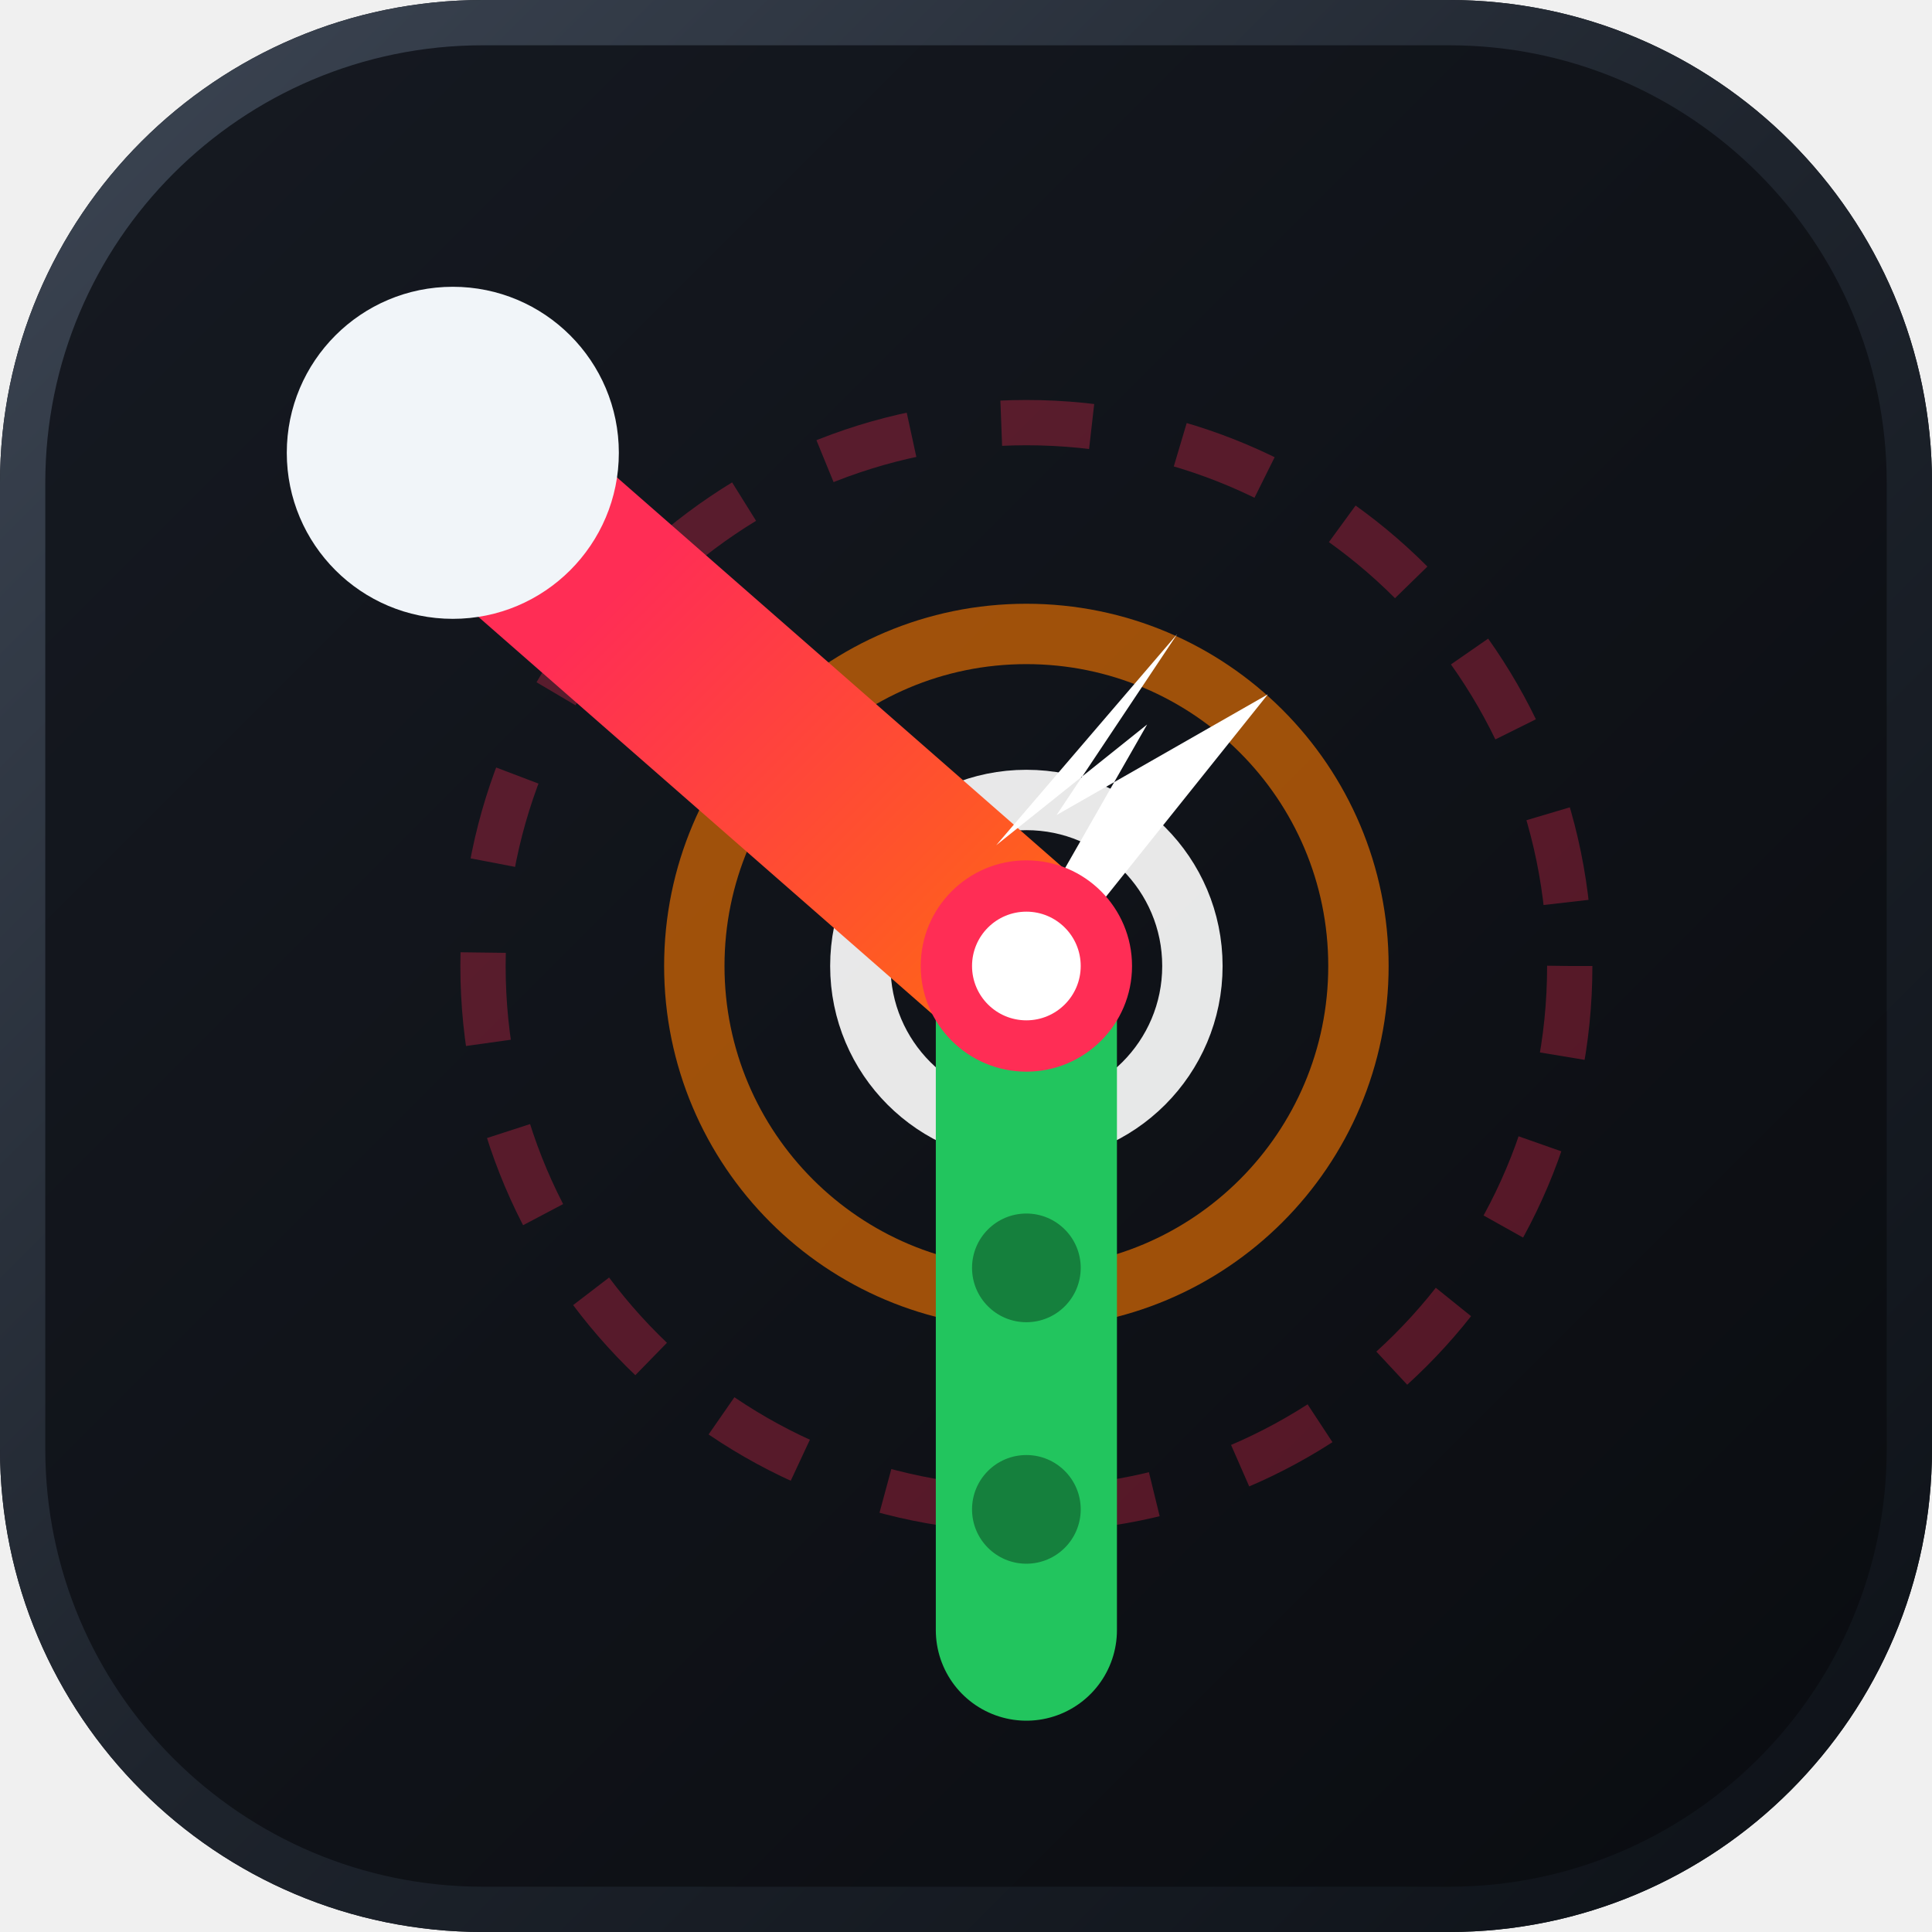
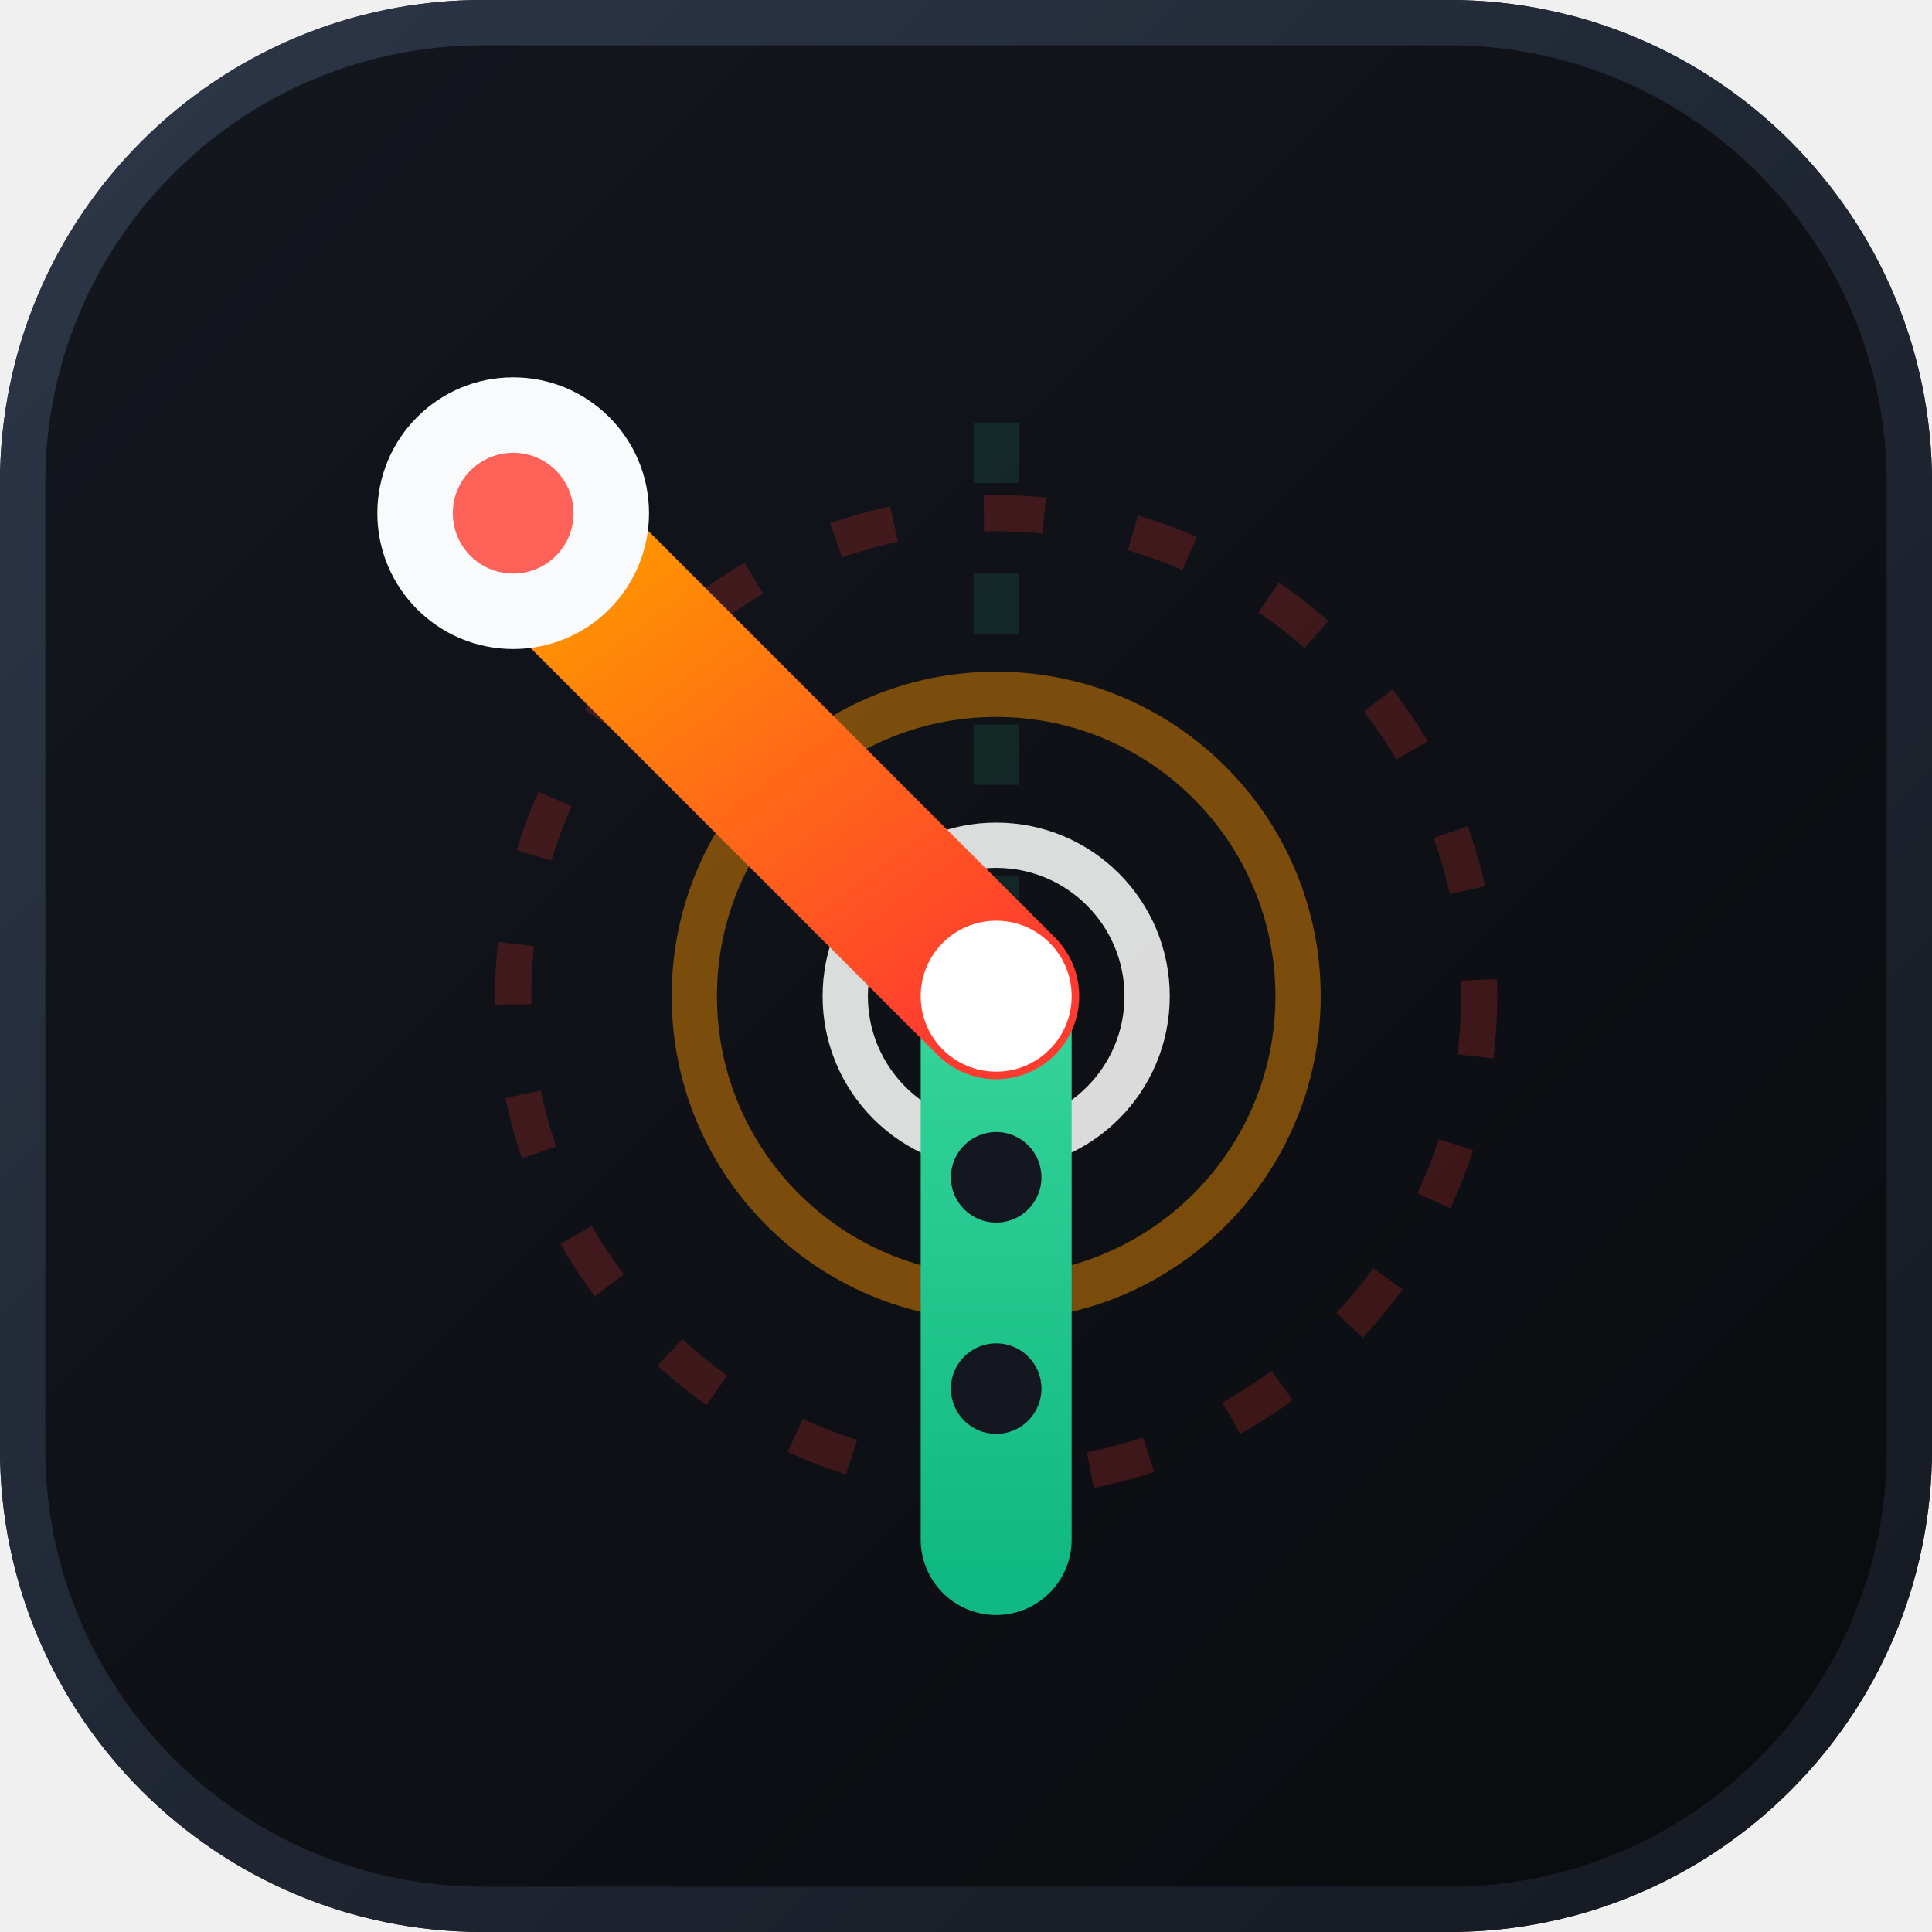
<svg xmlns="http://www.w3.org/2000/svg" viewBox="0 0 64 64" fill="none">
  <defs>
-     <linearGradient id="iconBgGrad" x1="0" y1="0" x2="64" y2="64" gradientUnits="userSpaceOnUse">
-       <stop stop-color="#161a22" />
-       <stop offset="1" stop-color="#0a0c10" />
+     <linearGradient id="absBgA" x1="0" y1="0" x2="64" y2="64" gradientUnits="userSpaceOnUse">
+       <stop stop-color="#14171f" />
+       <stop offset="1" stop-color="#090b0e" />
    </linearGradient>
-     <linearGradient id="iconRimGrad" x1="0" y1="0" x2="64" y2="64" gradientUnits="userSpaceOnUse">
-       <stop stop-color="#3d4654" />
-       <stop offset="0.5" stop-color="#1e242d" />
-       <stop offset="1" stop-color="#0d1117" />
+     <linearGradient id="absRimA" x1="0" y1="0" x2="64" y2="64" gradientUnits="userSpaceOnUse">
+       <stop stop-color="#2d3748" />
+       <stop offset="1" stop-color="#141820" />
    </linearGradient>
-     <linearGradient id="iconSonicWave" x1="20" y1="20" x2="50" y2="50" gradientUnits="userSpaceOnUse">
-       <stop stop-color="#ff2d55" />
-       <stop offset="0.6" stop-color="#ff7a00" />
-       <stop offset="1" stop-color="#ffcc00" />
+     <linearGradient id="healthyUpright" x1="32" y1="52" x2="32" y2="34" gradientUnits="userSpaceOnUse">
+       <stop stop-color="#10b981" />
+       <stop offset="1" stop-color="#34d399" />
+     </linearGradient>
+     <linearGradient id="slouchForward" x1="32" y1="34" x2="20" y2="18" gradientUnits="userSpaceOnUse">
+       <stop stop-color="#ff3b30" />
+       <stop offset="1" stop-color="#ff9500" />
    </linearGradient>
  </defs>
-   <rect width="64" height="64" rx="16" fill="url(#iconBgGrad)" />
-   <rect x="0.75" y="0.75" width="62.5" height="62.5" rx="15.25" stroke="url(#iconRimGrad)" stroke-width="1.5" />
-   <circle cx="34" cy="32" r="18" stroke="#ff2d55" stroke-opacity="0.3" stroke-width="1.5" stroke-dasharray="3 3" />
-   <circle cx="34" cy="32" r="11" stroke="#ff7a00" stroke-opacity="0.6" stroke-width="2" />
-   <circle cx="34" cy="32" r="5.5" stroke="#ffffff" stroke-opacity="0.9" stroke-width="2" />
-   <path d="M34 54 L 34 33" stroke="#22c55e" stroke-width="6" stroke-linecap="round" />
-   <circle cx="34" cy="50" r="1.8" fill="#15803d" />
-   <circle cx="34" cy="42" r="1.8" fill="#15803d" />
-   <path d="M34 32 L 18 18" stroke="url(#iconSonicWave)" stroke-width="6.5" stroke-linecap="round" />
-   <circle cx="15" cy="15" r="5.5" fill="#f1f5f9" />
-   <polygon points="34,31 38,24 33,28 39,21 35,27 42,23 34,33" fill="#ffffff" />
-   <circle cx="34" cy="32" r="3.5" fill="#ff2d55" />
-   <circle cx="34" cy="32" r="1.8" fill="#ffffff" />
+   <rect width="64" height="64" rx="16" fill="url(#absBgA)" />
+   <rect x="0.75" y="0.75" width="62.5" height="62.5" rx="15.25" stroke="url(#absRimA)" stroke-width="1.5" />
+   <line x1="33" y1="14" x2="33" y2="50" stroke="#34d399" stroke-opacity="0.12" stroke-width="1.5" stroke-dasharray="2 3" />
+   <circle cx="33" cy="33" r="16" stroke="#ff3b30" stroke-opacity="0.2" stroke-width="1.2" stroke-dasharray="2 3" />
+   <circle cx="33" cy="33" r="10" stroke="#ff9500" stroke-opacity="0.45" stroke-width="1.5" />
+   <circle cx="33" cy="33" r="5" stroke="#ffffff" stroke-opacity="0.85" stroke-width="1.5" />
+   <path d="M33 51 L 33 33" stroke="url(#healthyUpright)" stroke-width="5" stroke-linecap="round" />
+   <circle cx="33" cy="46" r="1.5" fill="#14171f" />
+   <circle cx="33" cy="39" r="1.5" fill="#14171f" />
+   <path d="M33 33 L 19 19" stroke="url(#slouchForward)" stroke-width="5.5" stroke-linecap="round" />
+   <circle cx="17" cy="17" r="4.5" fill="#f8fafc" />
+   <circle cx="17" cy="17" r="2" fill="#ff3b30" fill-opacity="0.8" />
+   <circle cx="33" cy="33" r="2.5" fill="#ffffff" />
</svg>
